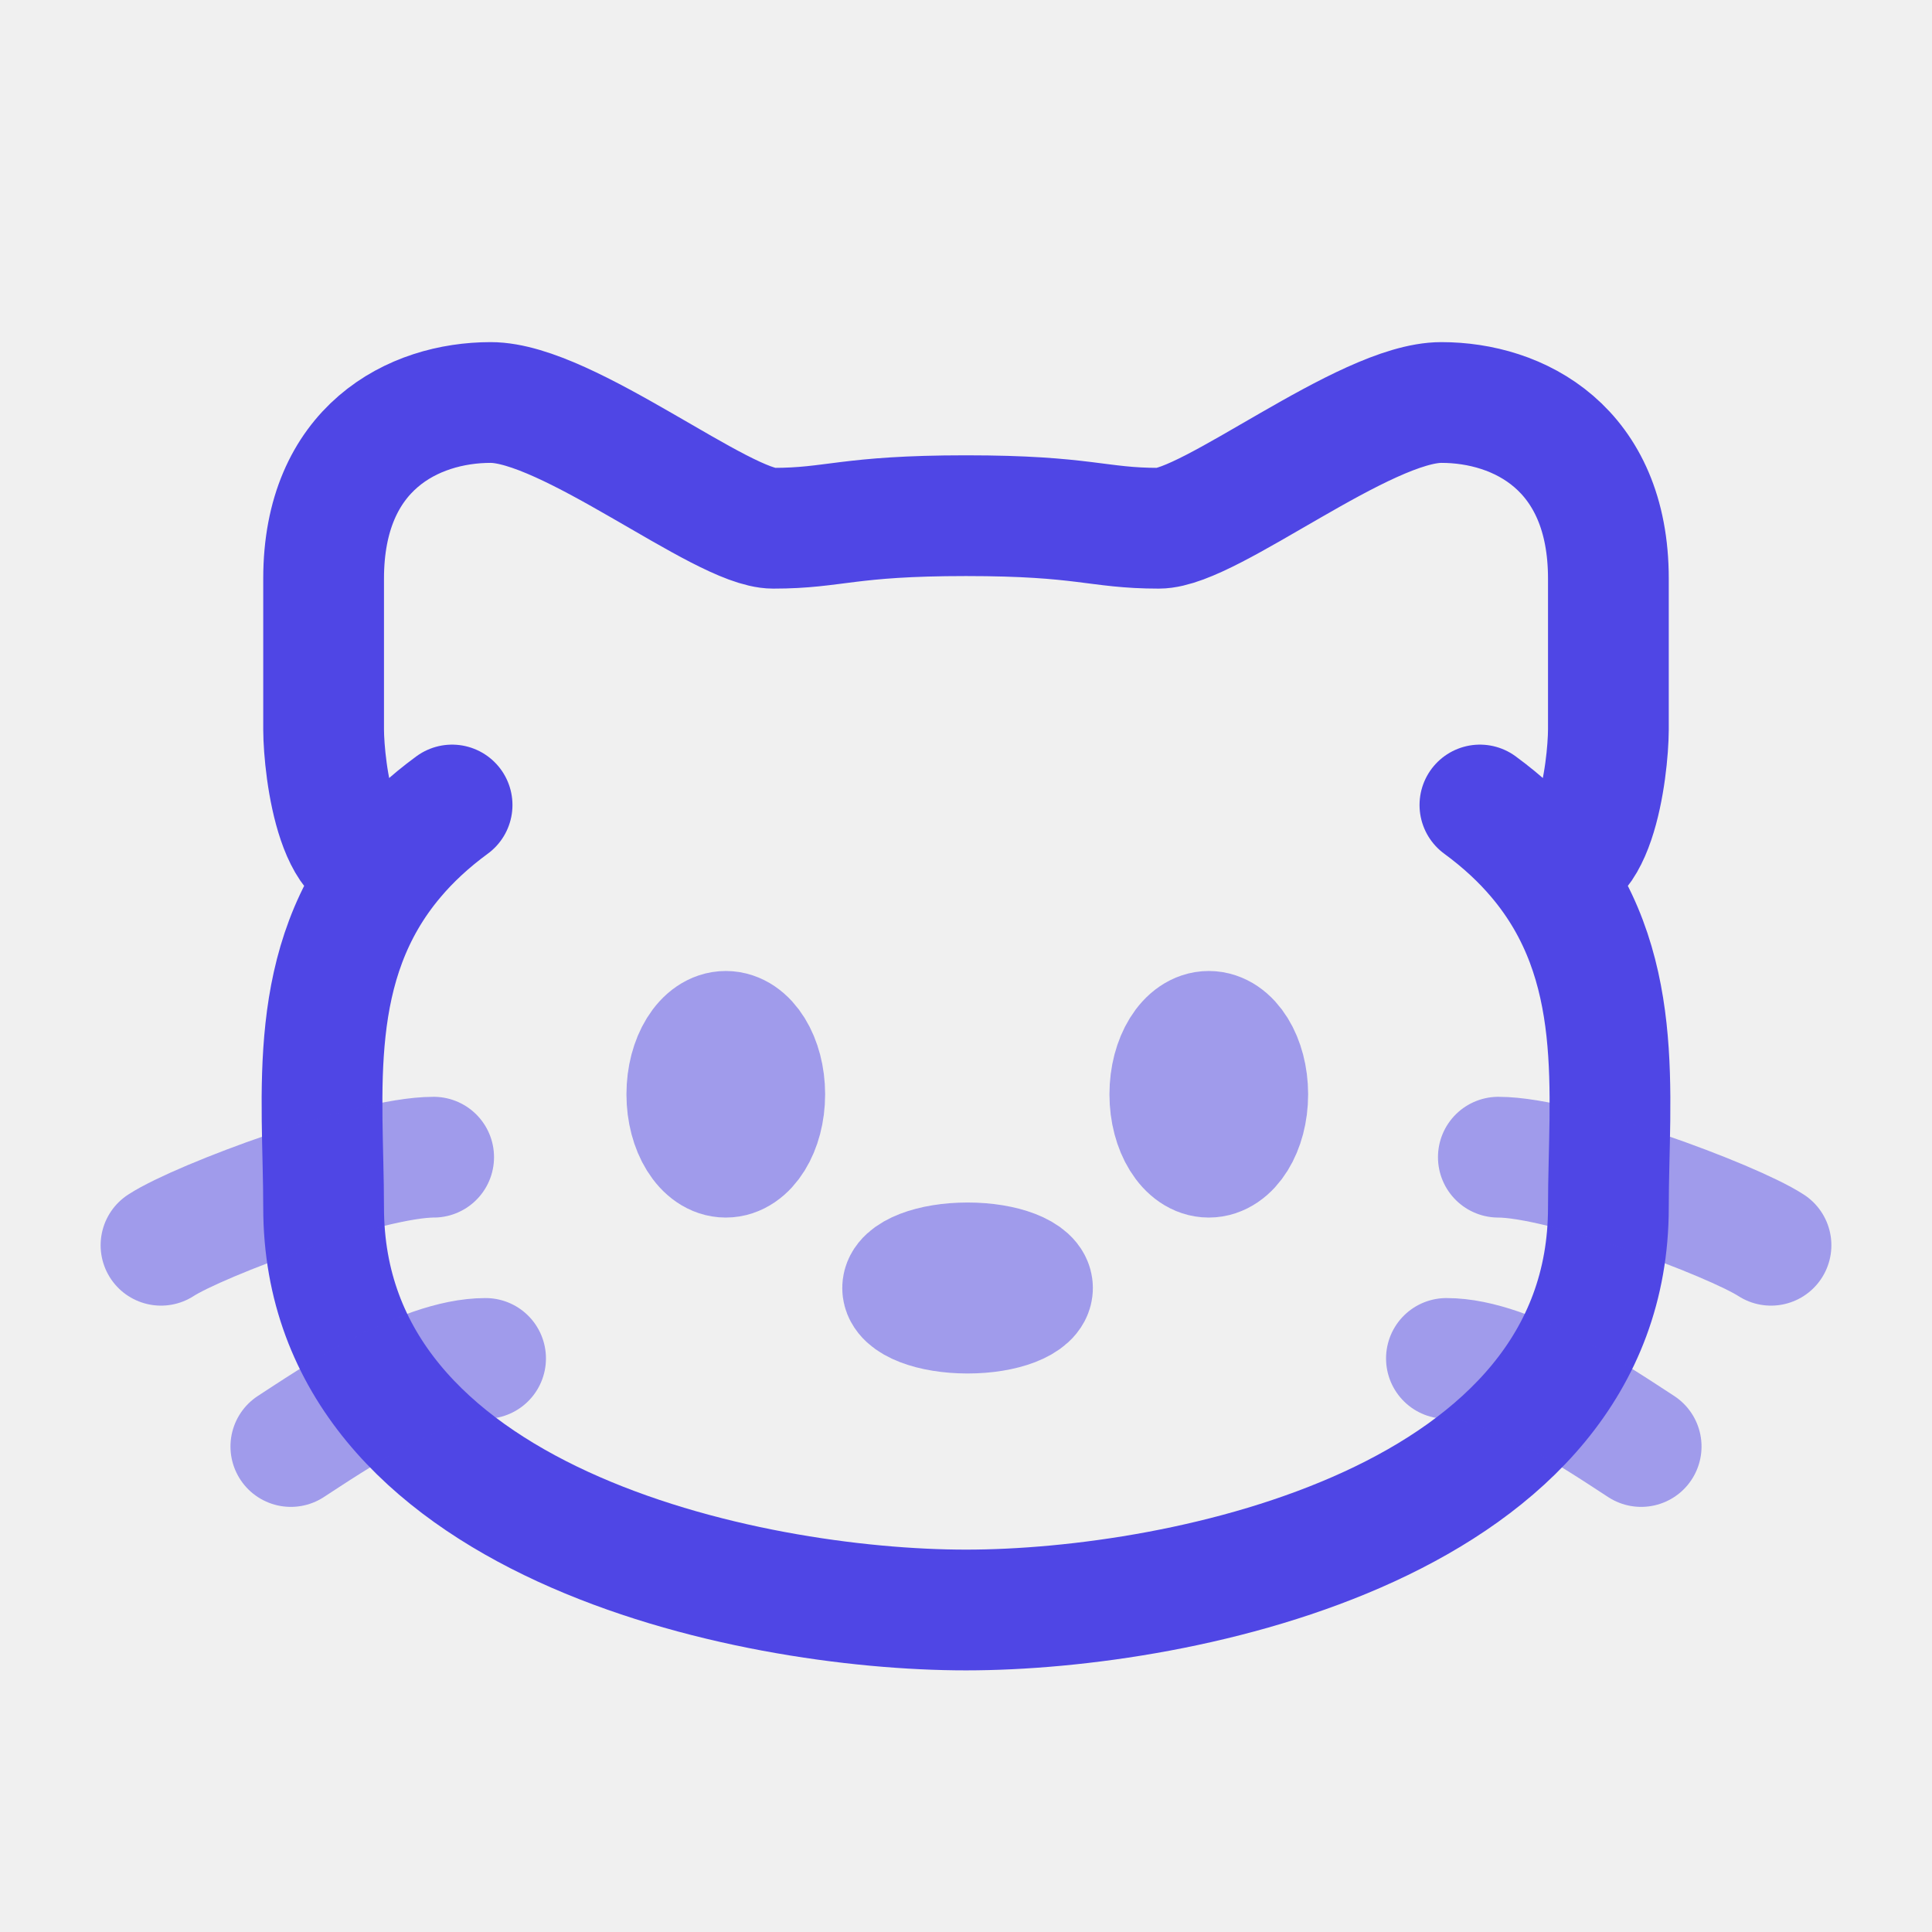
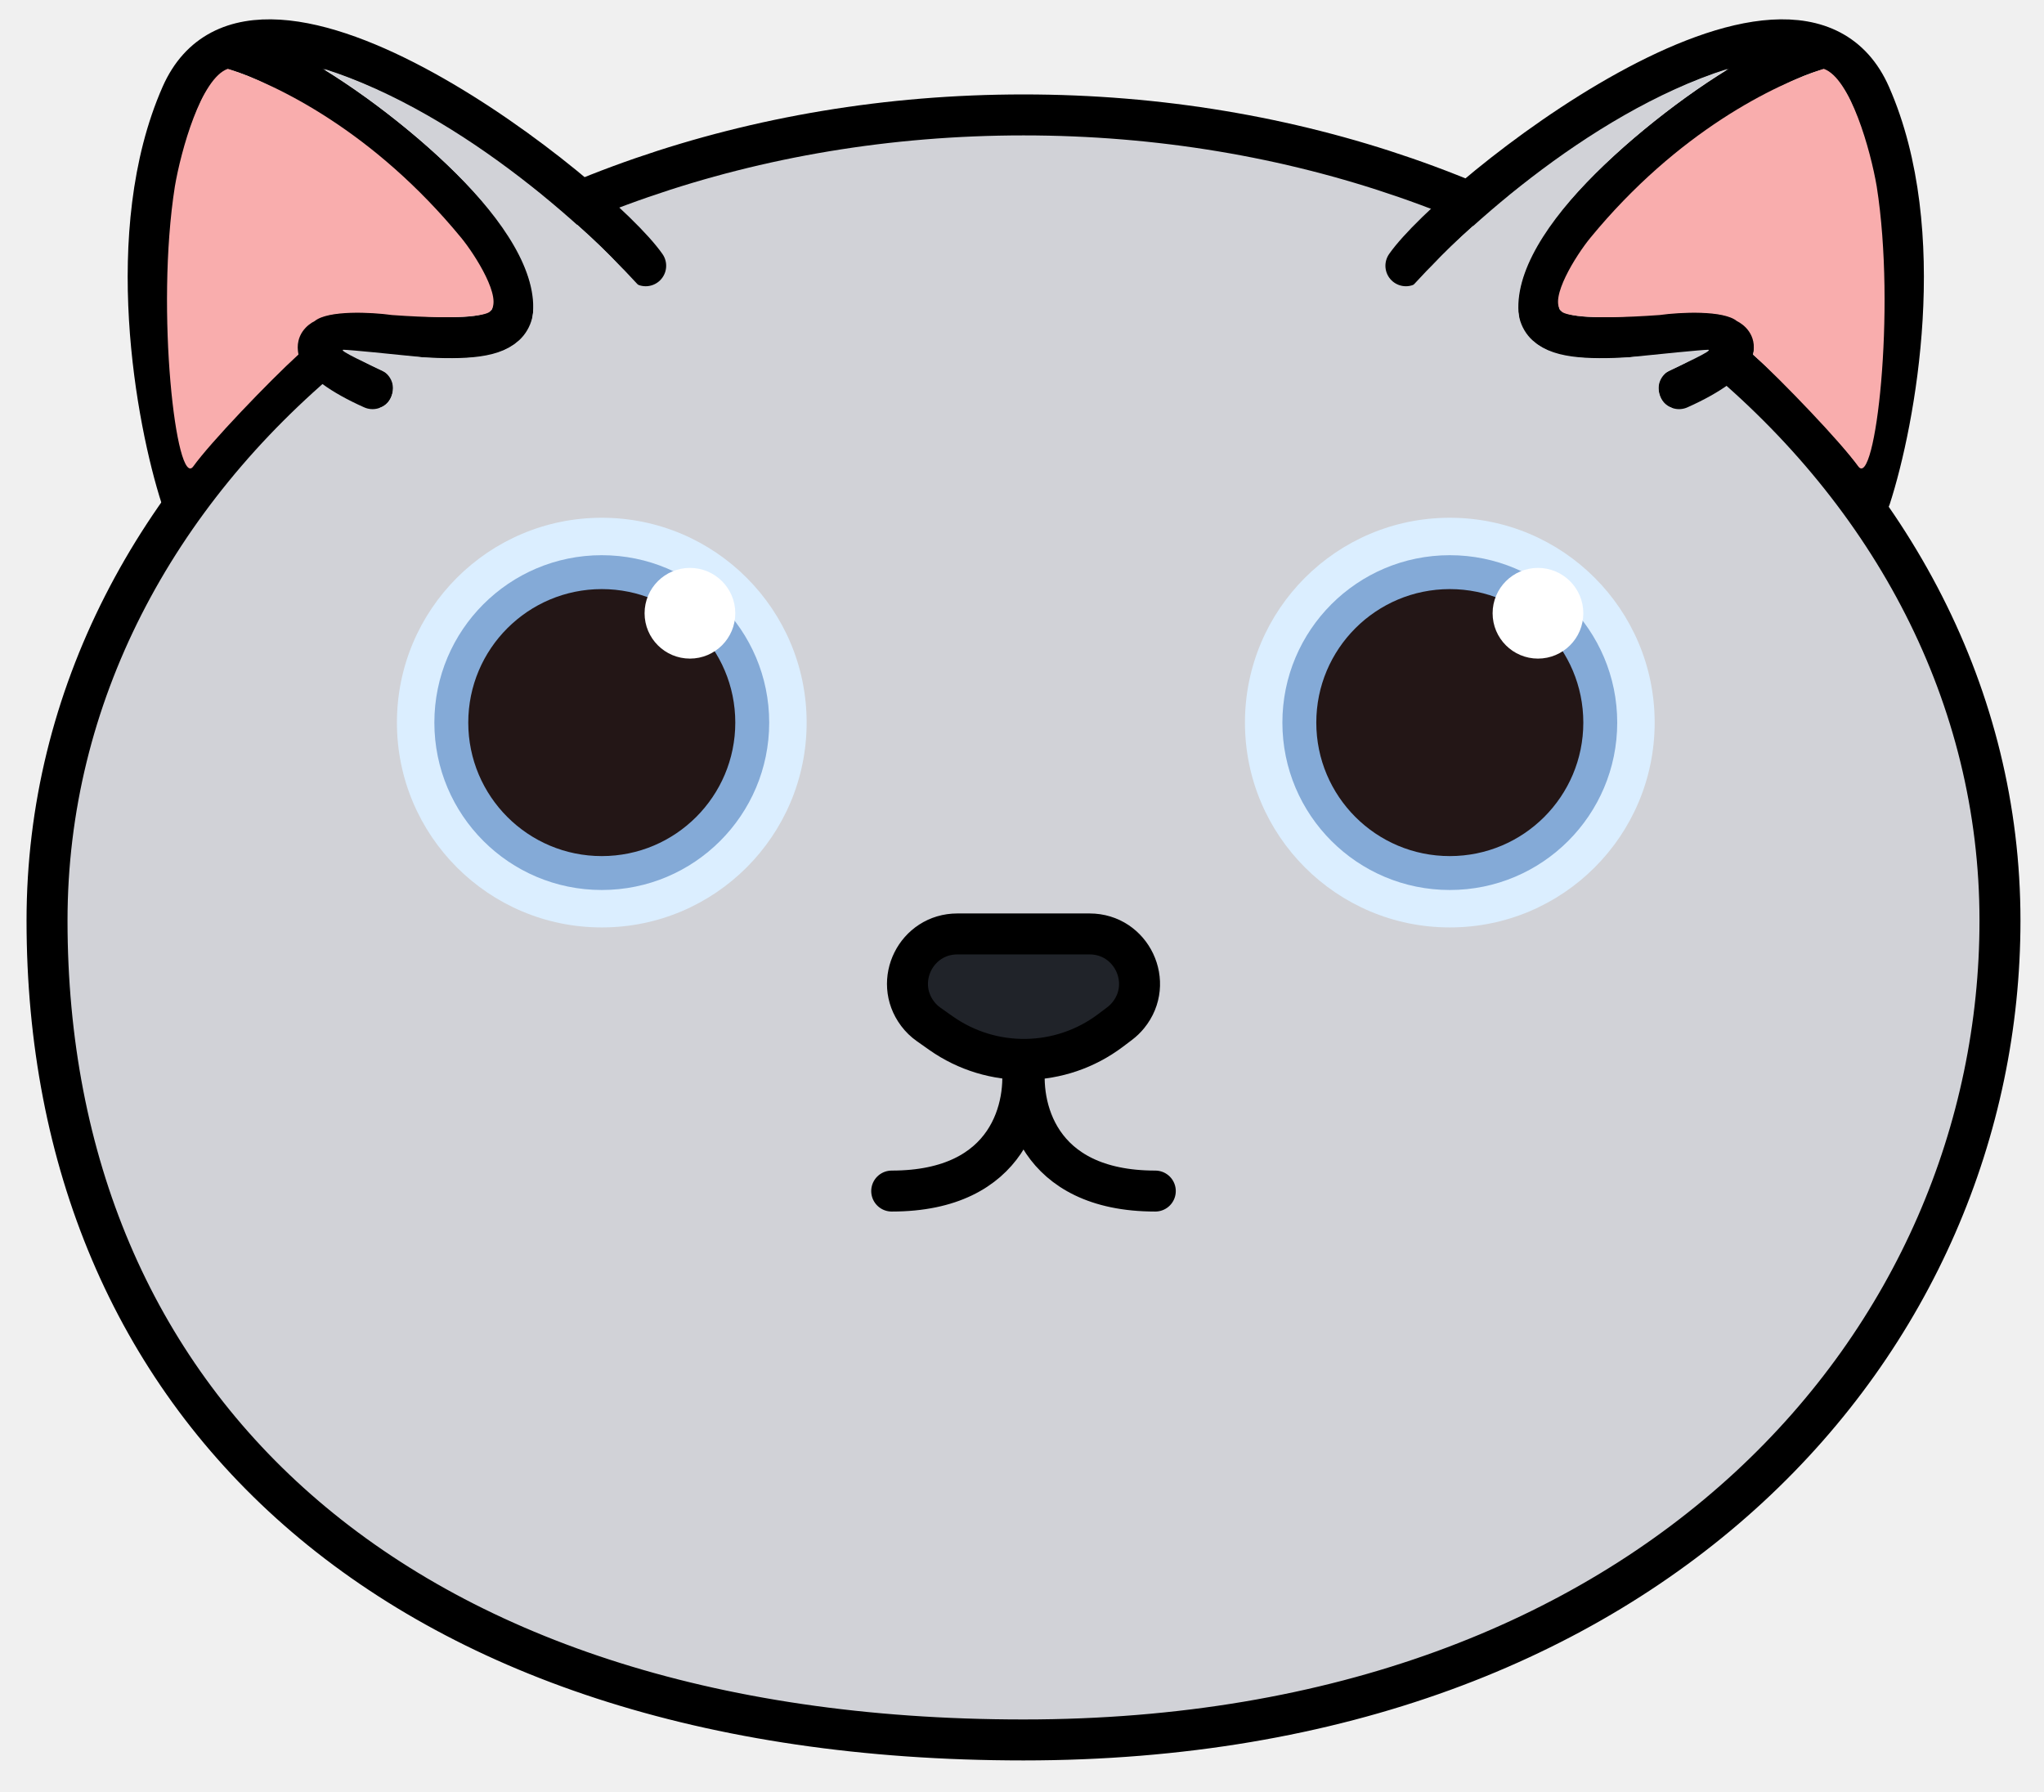
- <svg xmlns="http://www.w3.org/2000/svg" width="80px" height="80px" viewBox="0 0 24 24" fill="none" stroke="#4f46e5">
-   <g id="SVGRepo_bgCarrier" stroke-width="0" />
-   <g id="SVGRepo_tracerCarrier" stroke-linecap="round" stroke-linejoin="round" stroke="#CCCCCC" stroke-width="0.048" />
-   <g id="SVGRepo_iconCarrier">
-     <path d="M19.099 10.66C20.211 11.974 19.98 13.582 19.98 15C19.98 18.906 14.713 20 12 20C9.287 20 4.02 18.906 4.02 15C4.02 13.582 3.789 11.974 4.901 10.66M19.099 10.66C18.905 10.43 18.669 10.209 18.384 10M19.099 10.66C19.799 11.063 19.978 9.555 19.98 9.062V7.188C19.98 5.563 18.863 5 17.905 5C16.948 5 15.032 6.562 14.394 6.562C13.628 6.562 13.48 6.406 12 6.406C10.52 6.406 10.372 6.562 9.606 6.562C8.968 6.562 7.052 5 6.095 5C5.137 5 4.02 5.562 4.02 7.188V9.062C4.022 9.555 4.201 11.063 4.901 10.66M4.901 10.66C5.095 10.43 5.331 10.209 5.616 10" stroke="#4f46e5" stroke-width="1.5" stroke-linecap="round" />
-     <path opacity="0.5" d="M12.826 16C12.826 16.173 12.465 16.312 12.02 16.312C11.574 16.312 11.213 16.173 11.213 16C11.213 15.827 11.574 15.688 12.02 15.688C12.465 15.688 12.826 15.827 12.826 16Z" stroke="#4f46e5" stroke-width="1.5" />
-     <path opacity="0.5" d="M15.5 13.594C15.5 14.025 15.283 14.375 15.016 14.375C14.749 14.375 14.532 14.025 14.532 13.594C14.532 13.162 14.749 12.812 15.016 12.812C15.283 12.812 15.5 13.162 15.5 13.594Z" stroke="#4f46e5" stroke-width="1.5" />
-     <path opacity="0.5" d="M9.5 13.594C9.5 14.025 9.283 14.375 9.016 14.375C8.749 14.375 8.532 14.025 8.532 13.594C8.532 13.162 8.749 12.812 9.016 12.812C9.283 12.812 9.5 13.162 9.5 13.594Z" stroke="#4f46e5" stroke-width="1.5" />
-     <path opacity="0.5" d="M22 15.469C21.517 15.156 19.42 14.375 18.613 14.375" stroke="#4f46e5" stroke-width="1.5" stroke-linecap="round" />
-     <path opacity="0.5" d="M20.387 17.969C19.903 17.656 18.774 16.875 17.968 16.875" stroke="#4f46e5" stroke-width="1.5" stroke-linecap="round" />
-     <path opacity="0.5" d="M2 15.469C2.484 15.156 4.581 14.375 5.387 14.375" stroke="#4f46e5" stroke-width="1.5" stroke-linecap="round" />
-     <path opacity="0.5" d="M3.613 17.969C4.097 17.656 5.226 16.875 6.032 16.875" stroke="#4f46e5" stroke-width="1.5" stroke-linecap="round" />
-   </g>
+ <svg xmlns="http://www.w3.org/2000/svg" width="308" height="270" viewBox="0 0 308 270" fill="none">
+   <path d="M301.367 138.735C301.367 201.782 249.594 262.209 154.227 262.209C106.345 262.209 69.584 249.277 44.836 227.535C20.129 205.829 7.087 175.074 7.087 138.735C7.087 71.075 72.376 17.318 154.227 17.318C236.077 17.318 301.367 71.075 301.367 138.735Z" fill="#D1D2D7" stroke="black" stroke-width="6.174" />
+   <path d="M281.816 75.033C285.589 63.371 290.871 34.904 281.816 14.325C270.498 -11.399 219.051 29.759 211.848 40.049" stroke="black" stroke-width="6.174" stroke-linecap="round" />
+   <path d="M253.006 58.57C262.267 54.454 266.382 48.996 250.948 50.338C235.514 51.681 228.311 51.367 233.456 40.049C238.427 29.113 262.29 10.172 274.415 7.358" stroke="black" stroke-width="6.174" stroke-linecap="round" stroke-linejoin="round" />
+   <path d="M27.326 75.033C23.553 63.371 18.271 34.904 27.326 14.325C38.645 -11.399 90.092 29.759 97.295 40.049" stroke="black" stroke-width="6.174" stroke-linecap="round" />
+   <path d="M56.137 58.57C46.876 54.454 42.76 48.996 58.194 50.338C73.629 51.681 80.831 51.367 75.687 40.049C70.716 29.113 46.853 10.172 34.727 7.358" stroke="black" stroke-width="6.174" stroke-linecap="round" stroke-linejoin="round" />
+   <path d="M260.338 10.369C239.017 17.149 218.968 35.942 211.608 44.491C207.158 49.212 206.117 61.844 206.153 67.57H253.796C253.695 65.687 253.127 61.809 251.667 61.357C249.843 60.792 249.104 57.099 251.102 56.1C253.101 55.101 258.445 52.711 257.359 52.711C256.49 52.711 249.582 53.406 246.236 53.754C242.622 54.275 238.062 53.971 236.235 53.754C231.501 52.856 229.516 50.178 229.115 48.951C225.814 35.838 248.555 17.766 260.338 10.369Z" fill="#D1D2D7" />
+   <path d="M48.805 10.369C70.126 17.149 90.175 35.942 97.534 44.491C101.985 49.212 103.026 61.844 102.99 67.57H55.346C55.448 65.687 56.016 61.809 57.475 61.357C59.3 60.792 60.039 57.099 58.04 56.1C56.042 55.101 50.698 52.711 51.784 52.711C52.653 52.711 59.561 53.406 62.906 53.754C66.521 54.275 71.08 53.971 72.908 53.754C77.642 52.856 79.627 50.178 80.028 48.951C83.328 35.838 60.588 17.766 48.805 10.369Z" fill="#D1D2D7" />
+   <path d="M282.792 28.089C285.746 46.804 282.55 73.835 280.011 70.28C277.471 66.725 268.637 57.502 264.167 53.423C264.785 50.426 262.719 48.867 261.728 48.391C259.73 46.726 253.205 47.04 250.073 47.476C238.846 48.285 235.524 47.417 235.266 46.882C233.338 45.039 237.534 38.404 239.636 35.847C252.84 19.776 267.517 12.688 274.812 10.369C278.855 11.796 281.882 22.738 282.792 28.089Z" fill="#F9ADAD" />
+   <path d="M26.351 28.089C23.396 46.804 26.593 73.835 29.132 70.28C31.671 66.725 40.505 57.502 44.976 53.423C44.357 50.426 46.424 48.867 47.415 48.391C49.413 46.726 55.938 47.04 59.069 47.476C70.297 48.285 73.619 47.417 73.877 46.882C75.805 45.039 71.608 38.404 69.507 35.847C56.302 19.776 41.626 12.688 34.331 10.369C30.287 11.796 27.261 22.738 26.351 28.089Z" fill="#F9ADAD" />
+   <circle cx="90.679" cy="108.895" r="30.869" fill="#DBEEFF" />
+   <circle cx="90.679" cy="108.895" r="25.227" fill="#84AAD7" />
+   <circle cx="90.679" cy="108.895" r="20.118" fill="#231616" />
+   <circle cx="103.963" cy="92.417" r="6.834" fill="white" />
+   <circle cx="218.464" cy="108.895" r="30.869" fill="#DBEEFF" />
+   <circle cx="218.464" cy="108.895" r="25.227" fill="#84AAD7" />
+   <circle cx="218.464" cy="108.895" r="20.118" fill="#231616" />
+   <circle cx="231.748" cy="92.417" r="6.834" fill="white" />
+   <path d="M154.502 159.909C153.542 166.437 156.115 179.493 174.086 179.493" stroke="black" stroke-width="6.174" stroke-linecap="round" />
+   <path d="M153.951 159.909C154.911 166.437 152.338 179.493 134.367 179.493" stroke="black" stroke-width="6.174" stroke-linecap="round" />
+   <path d="M141.795 155.695L139.935 154.384C139.295 153.933 138.729 153.384 138.259 152.757C134.542 147.811 138.071 140.745 144.258 140.745L164.188 140.745C170.522 140.745 174.012 148.103 170.004 153.008C169.625 153.472 169.192 153.888 168.715 154.249L167.358 155.274C159.835 160.956 149.502 161.126 141.795 155.695Z" fill="#202329" stroke="black" stroke-width="6.174" />
</svg>
